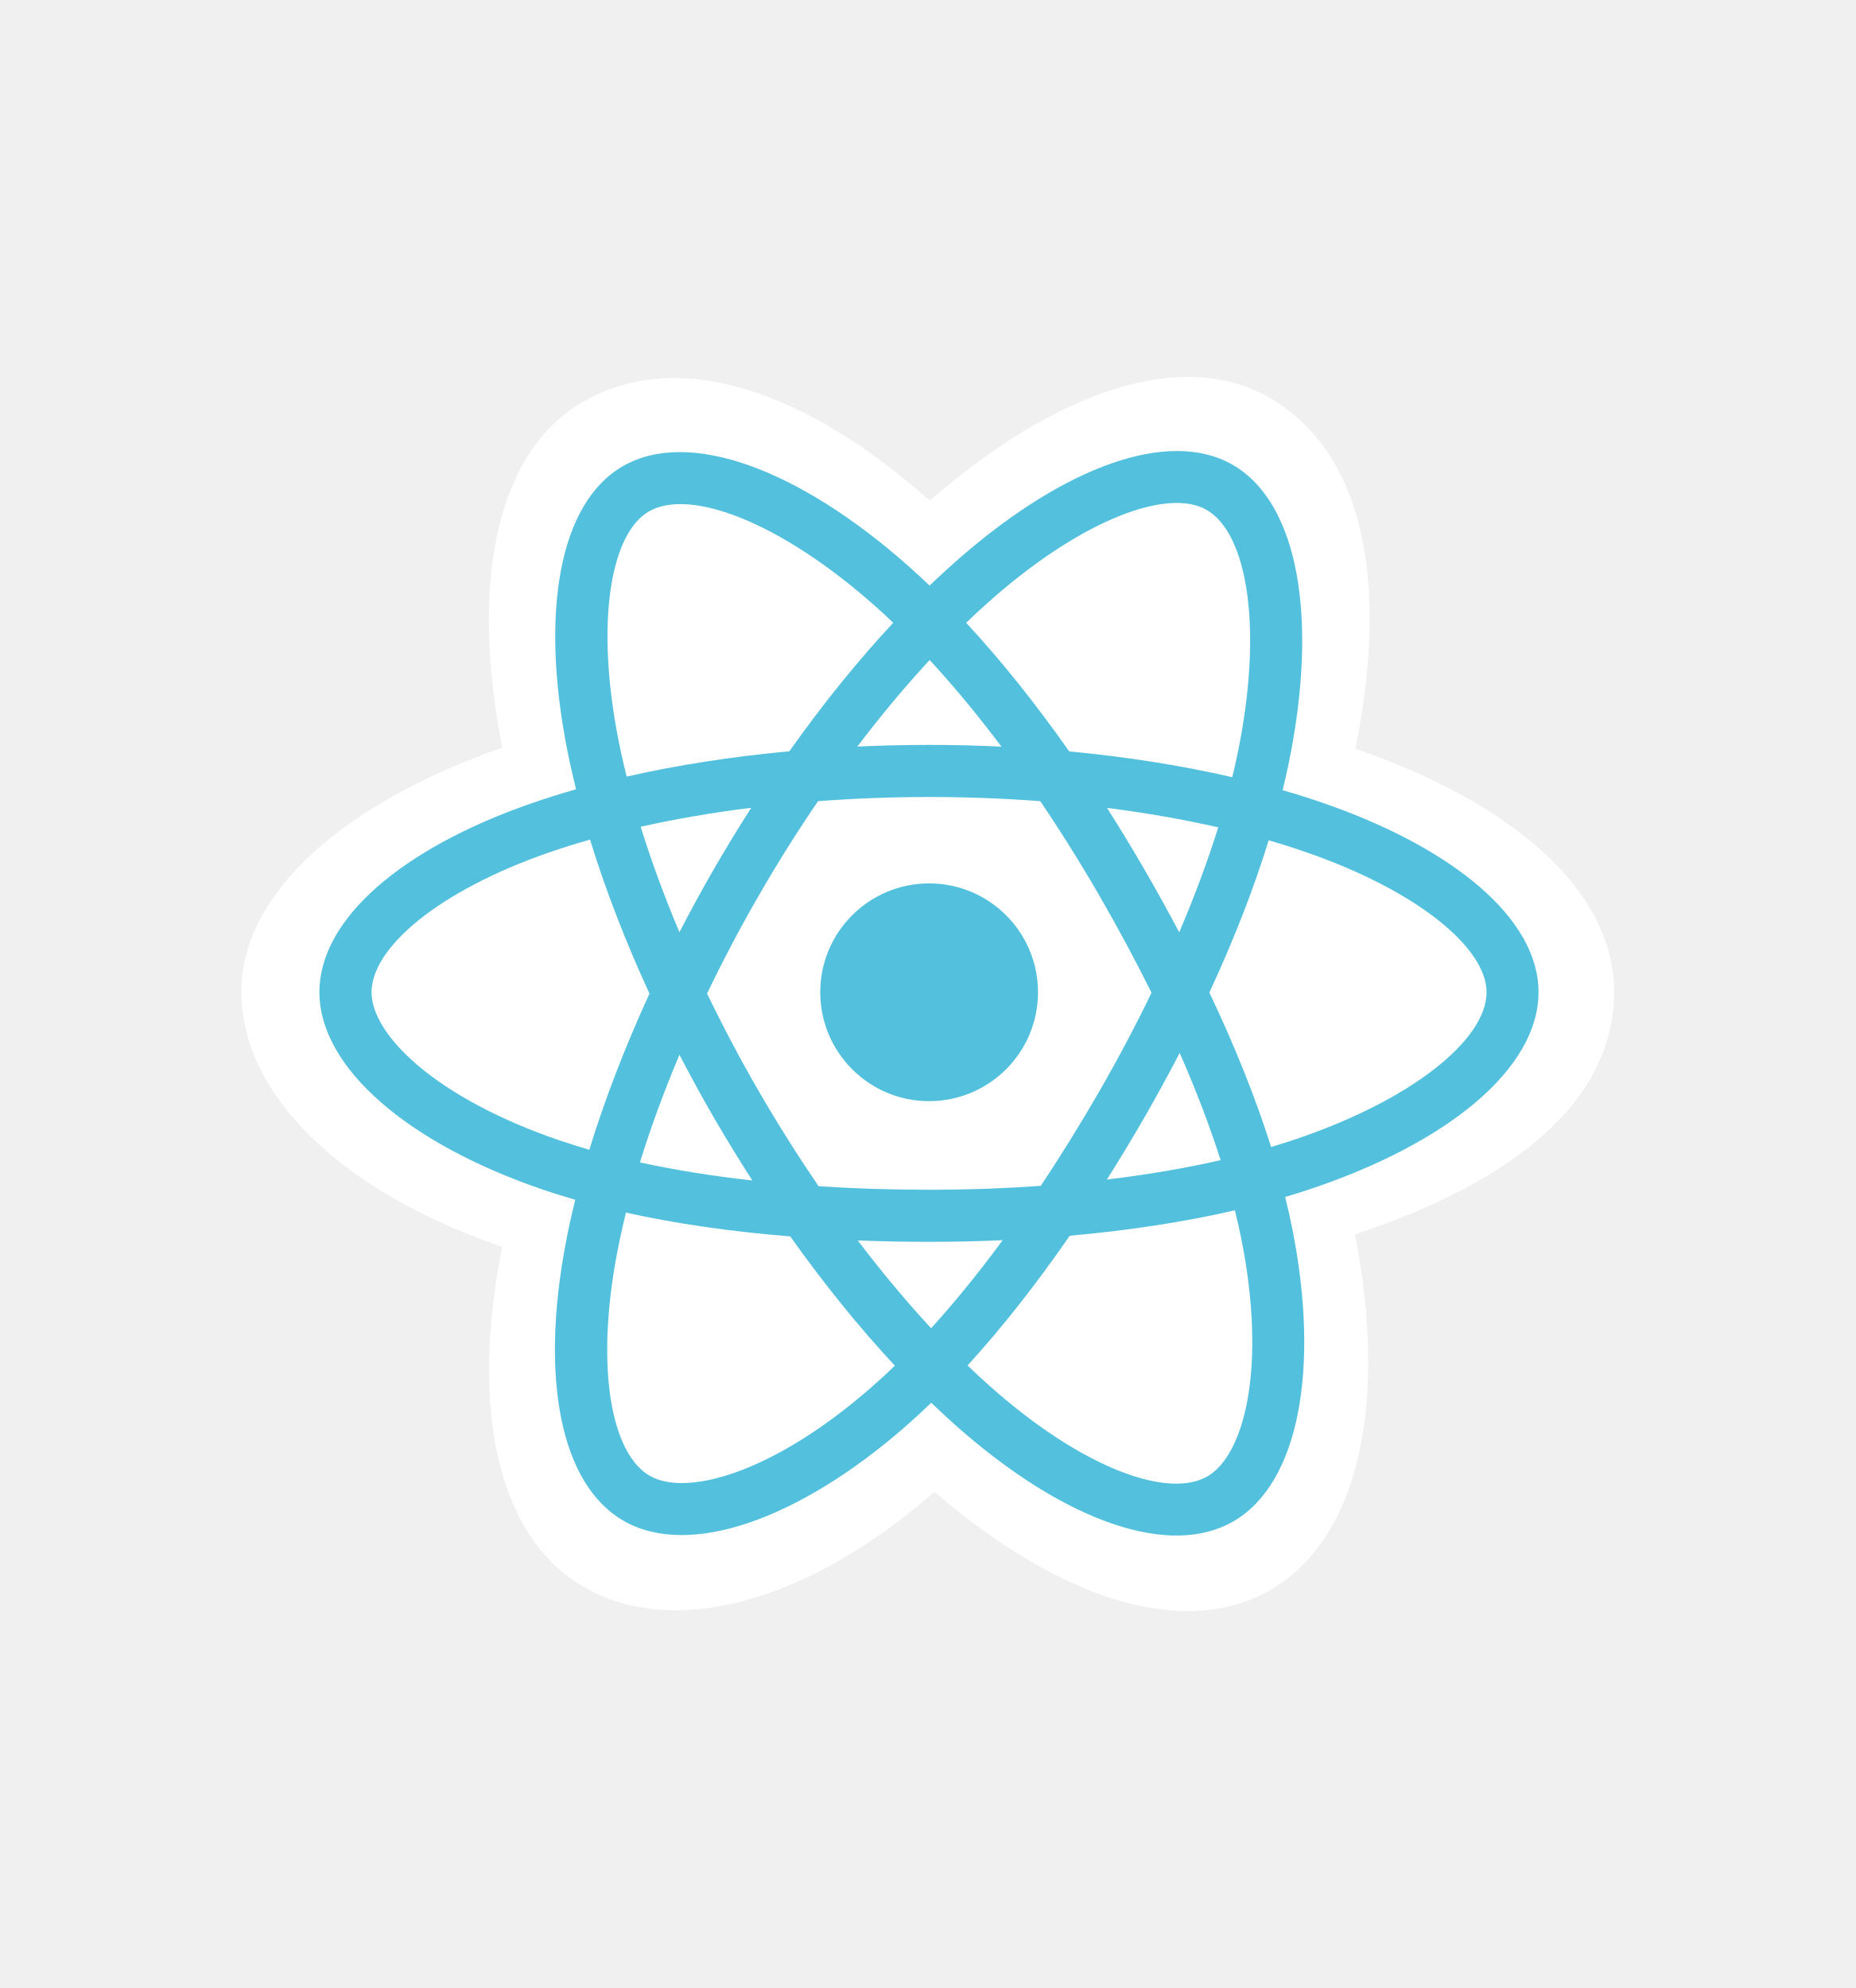
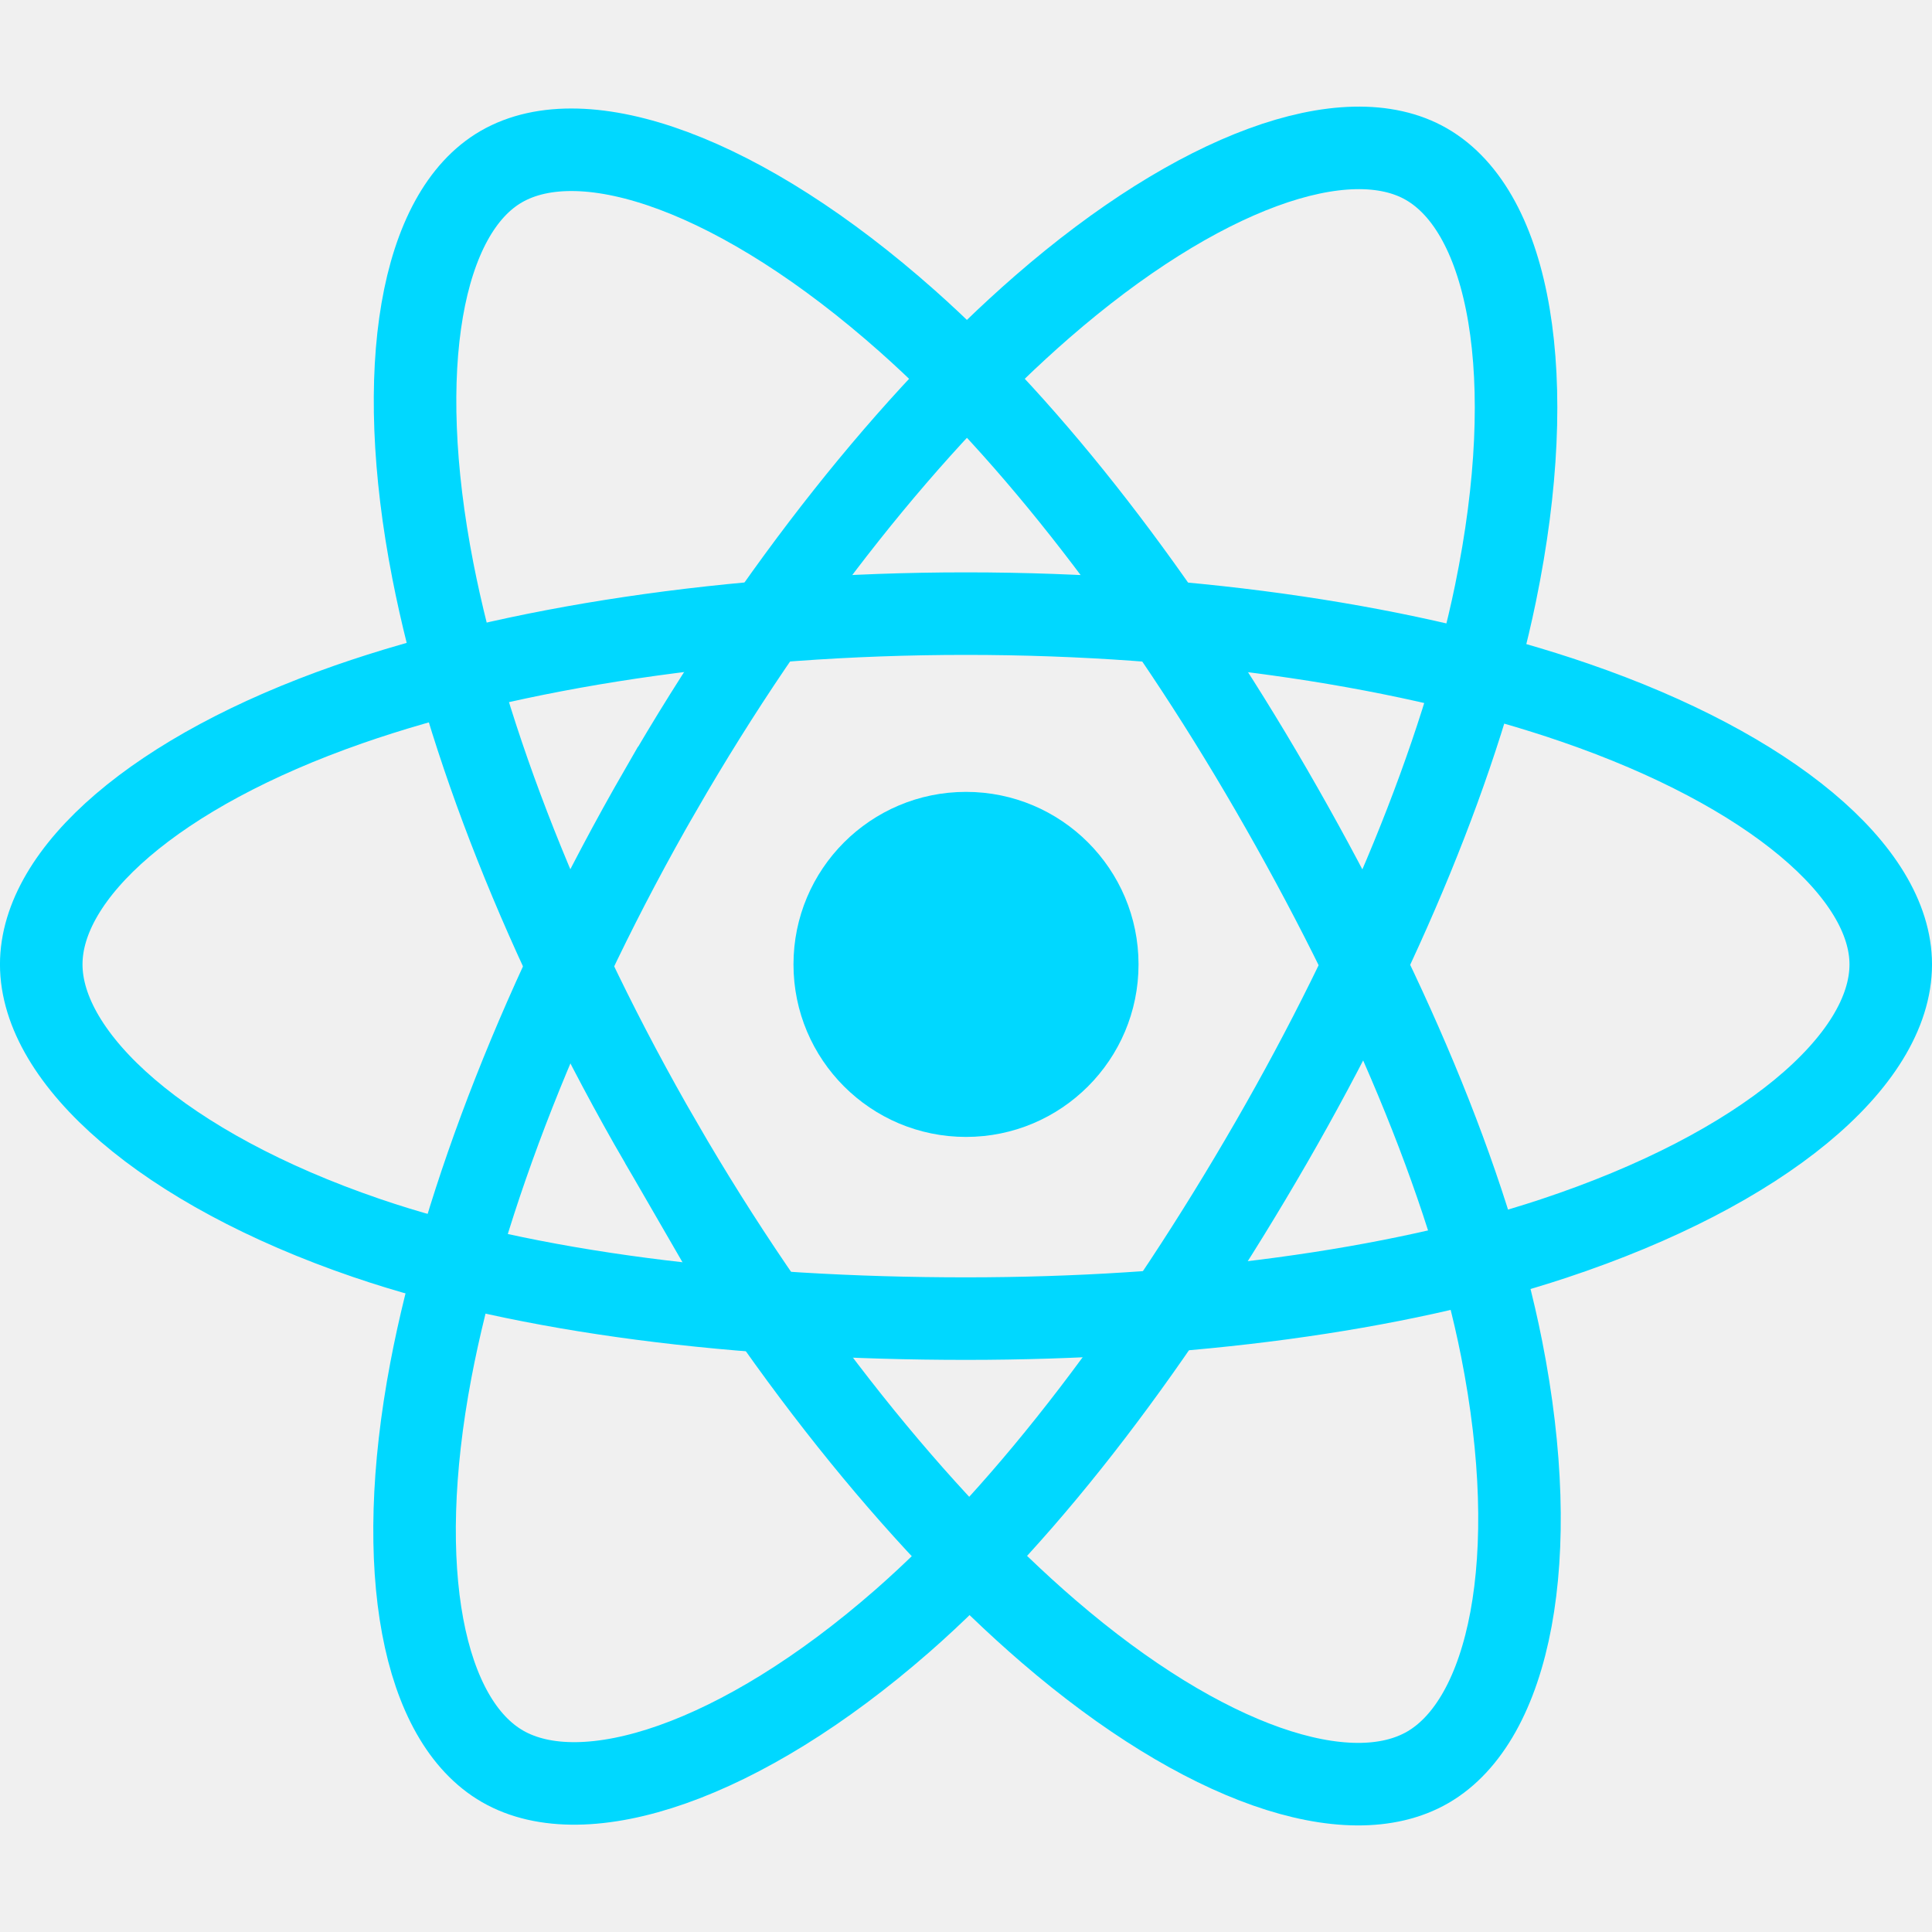
- <svg xmlns="http://www.w3.org/2000/svg" version="1.0" id="Layer_1" x="0px" y="0px" viewBox="0 0 280 300" enable-background="new 0 0 280 300" xml:space="preserve">
-   <g>
- </g>
-   <g>
-     <path fill="#FFFFFF" d="M36.42,149.67c0,15.64,15.28,30.25,39.36,38.48c-4.81,24.21-0.86,43.73,12.32,51.33   c13.55,7.82,33.74,2.41,52.91-14.35c18.68,16.07,37.56,22.4,50.73,14.78c13.54-7.84,17.66-28.68,12.72-53.64   c25.09-8.29,39.12-20.75,39.12-36.6c0-15.28-15.3-28.5-39.06-36.68c5.32-26,0.81-45.04-12.92-52.96   c-13.24-7.63-32.34-0.98-51.29,15.52c-19.72-17.51-38.63-22.85-52.35-14.91c-13.23,7.66-17,27.52-12.17,52.19   C52.51,120.93,36.42,134.45,36.42,149.67z" />
-     <path fill="#53C1DE" d="M199.48,121.11c-1.91-0.66-3.89-1.28-5.92-1.87c0.33-1.37,0.64-2.71,0.91-4.04   c4.48-21.76,1.55-39.29-8.46-45.06c-9.6-5.53-25.29,0.24-41.15,14.03c-1.52,1.33-3.05,2.73-4.58,4.2   c-1.02-0.97-2.03-1.92-3.05-2.82c-16.61-14.75-33.27-20.97-43.27-15.18c-9.59,5.55-12.43,22.03-8.39,42.65   c0.39,1.99,0.85,4.03,1.36,6.09c-2.36,0.67-4.63,1.38-6.81,2.14c-19.48,6.79-31.92,17.43-31.92,28.47   c0,11.4,13.35,22.84,33.64,29.77c1.6,0.55,3.26,1.06,4.97,1.56c-0.56,2.24-1.04,4.43-1.44,6.57c-3.85,20.27-0.84,36.36,8.72,41.87   c9.88,5.7,26.45-0.16,42.6-14.27c1.28-1.12,2.56-2.3,3.84-3.54c1.66,1.6,3.32,3.12,4.97,4.54c15.64,13.45,31.08,18.89,40.63,13.36   c9.87-5.71,13.07-23,8.91-44.03c-0.32-1.61-0.69-3.25-1.1-4.92c1.16-0.34,2.31-0.7,3.42-1.07c21.09-6.99,34.81-18.28,34.81-29.84   C232.19,138.66,219.35,127.95,199.48,121.11L199.48,121.11L199.48,121.11z" />
-     <path fill="#FFFFFF" d="M194.91,172.12c-1.01,0.33-2.04,0.65-3.09,0.97c-2.33-7.37-5.47-15.21-9.32-23.31   c3.67-7.91,6.69-15.64,8.95-22.97c1.88,0.54,3.71,1.12,5.47,1.73c17.02,5.86,27.41,14.53,27.41,21.2   C224.33,156.85,213.12,166.08,194.91,172.12L194.91,172.12L194.91,172.12z M187.35,187.09c1.84,9.3,2.1,17.71,0.88,24.28   c-1.1,5.91-3.3,9.84-6.02,11.42c-5.8,3.36-18.2-1.01-31.57-12.51c-1.53-1.32-3.08-2.73-4.63-4.22   c5.18-5.67,10.36-12.26,15.42-19.58c8.89-0.79,17.3-2.08,24.92-3.84C186.73,184.15,187.06,185.64,187.35,187.09L187.35,187.09   L187.35,187.09z M110.94,222.21c-5.66,2-10.18,2.06-12.9,0.49c-5.8-3.35-8.22-16.27-4.92-33.6c0.38-1.98,0.83-4.02,1.34-6.11   c7.54,1.67,15.88,2.87,24.79,3.59c5.09,7.16,10.42,13.75,15.79,19.51c-1.17,1.13-2.34,2.21-3.51,3.23   C124.4,215.56,117.24,219.99,110.94,222.21L110.94,222.21L110.94,222.21z M84.4,172.08c-8.97-3.07-16.38-7.05-21.46-11.4   c-4.56-3.91-6.87-7.79-6.87-10.94c0-6.7,9.99-15.24,26.64-21.05c2.02-0.7,4.14-1.37,6.33-1.99c2.3,7.49,5.32,15.32,8.97,23.24   c-3.69,8.03-6.75,15.99-9.08,23.57C87.38,173.05,85.86,172.57,84.4,172.08L84.4,172.08L84.4,172.08z M93.3,111.52   c-3.46-17.67-1.16-31,4.62-34.34c6.15-3.56,19.76,1.52,34.11,14.25c0.92,0.81,1.84,1.67,2.76,2.55   c-5.35,5.74-10.63,12.27-15.67,19.39c-8.65,0.8-16.93,2.09-24.55,3.82C94.08,115.26,93.66,113.37,93.3,111.52L93.3,111.52   L93.3,111.52z M172.65,131.12c-1.82-3.14-3.69-6.21-5.59-9.2c5.87,0.74,11.49,1.73,16.78,2.93c-1.59,5.08-3.56,10.39-5.89,15.84   C176.28,137.52,174.51,134.33,172.65,131.12L172.65,131.12L172.65,131.12z M140.29,99.6c3.63,3.93,7.26,8.31,10.83,13.07   c-3.6-0.17-7.24-0.26-10.91-0.26c-3.64,0-7.25,0.09-10.83,0.25C132.95,107.95,136.61,103.57,140.29,99.6L140.29,99.6L140.29,99.6z    M107.72,131.17c-1.82,3.15-3.55,6.33-5.19,9.51c-2.29-5.43-4.25-10.77-5.85-15.92c5.25-1.17,10.85-2.14,16.68-2.86   C111.43,124.92,109.55,128.01,107.72,131.17L107.72,131.17L107.72,131.17z M113.53,178.14c-6.03-0.67-11.71-1.58-16.96-2.73   c1.62-5.25,3.63-10.7,5.96-16.24c1.65,3.18,3.39,6.36,5.22,9.52h0C109.62,171.91,111.55,175.06,113.53,178.14L113.53,178.14   L113.53,178.14z M140.51,200.44c-3.72-4.02-7.44-8.46-11.07-13.25c3.52,0.14,7.11,0.21,10.76,0.21c3.75,0,7.46-0.08,11.11-0.25   C147.73,192.02,144.11,196.47,140.51,200.44L140.51,200.44L140.51,200.44z M178.02,158.89c2.46,5.6,4.53,11.03,6.18,16.18   c-5.33,1.22-11.09,2.2-17.16,2.93c1.91-3.03,3.8-6.15,5.65-9.36C174.56,165.39,176.34,162.13,178.02,158.89L178.02,158.89   L178.02,158.89z M165.88,164.71c-2.88,4.99-5.83,9.75-8.83,14.24c-5.46,0.39-11.1,0.59-16.85,0.59c-5.73,0-11.29-0.18-16.66-0.53   c-3.12-4.55-6.13-9.33-8.99-14.26h0c-2.85-4.92-5.47-9.89-7.85-14.82c2.38-4.95,4.99-9.92,7.83-14.83l0,0   c2.84-4.93,5.83-9.68,8.92-14.2c5.47-0.41,11.08-0.63,16.75-0.63h0c5.7,0,11.31,0.22,16.78,0.63c3.04,4.49,6.01,9.23,8.86,14.15   c2.88,4.98,5.53,9.92,7.93,14.76C171.39,154.74,168.75,159.73,165.88,164.71L165.88,164.71L165.88,164.71z M182.09,76.95   c6.16,3.55,8.56,17.88,4.69,36.67c-0.25,1.2-0.52,2.42-0.83,3.66c-7.63-1.76-15.92-3.07-24.6-3.89   c-5.06-7.2-10.29-13.74-15.55-19.41c1.41-1.36,2.83-2.66,4.23-3.88C163.61,78.28,176.31,73.61,182.09,76.95L182.09,76.95   L182.09,76.95z" />
-     <path fill="#53C1DE" d="M140.21,133.31c9.07,0,16.43,7.35,16.43,16.43c0,9.07-7.36,16.43-16.43,16.43   c-9.07,0-16.43-7.36-16.43-16.43C123.78,140.67,131.13,133.31,140.21,133.31" />
+ <svg xmlns="http://www.w3.org/2000/svg" width="64" height="64" viewBox="0 0 32 32">
+   <g transform="matrix(.05696 0 0 .05696 .647744 2.43826)" fill="none" fill-rule="evenodd">
+     <circle r="50.167" cy="237.628" cx="269.529" fill="#00d8ff" />
+     <g stroke="#00d8ff" stroke-width="24">
+       <path d="M269.53 135.628c67.356 0 129.928 9.665 177.107 25.907 56.844 19.57 91.794 49.233 91.794 76.093 0 27.99-37.04 59.503-98.083 79.728-46.15 15.29-106.88 23.272-170.818 23.272-65.554 0-127.63-7.492-174.3-23.44-59.046-20.182-94.61-52.103-94.61-79.56 0-26.642 33.37-56.076 89.415-75.616 47.355-16.51 111.472-26.384 179.486-26.384z" />
+       <path d="M180.736 186.922c33.65-58.348 73.28-107.724 110.92-140.48C337.006 6.976 380.163-8.48 403.43 4.937c24.248 13.983 33.042 61.814 20.067 124.796-9.8 47.618-33.234 104.212-65.176 159.6-32.75 56.788-70.25 106.82-107.377 139.272-46.98 41.068-92.4 55.93-116.185 42.213-23.08-13.3-31.906-56.92-20.834-115.233 9.355-49.27 32.832-109.745 66.8-168.664z" />
+       <path d="M180.82 289.482C147.075 231.2 124.1 172.195 114.51 123.227c-11.544-59-3.382-104.11 19.864-117.566 24.224-14.024 70.055 2.244 118.14 44.94 36.356 32.28 73.688 80.837 105.723 136.173 32.844 56.733 57.46 114.21 67.036 162.582 12.117 61.213 2.31 107.984-21.453 121.74-23.057 13.348-65.25-.784-110.24-39.5-38.013-32.71-78.682-83.253-112.76-142.115z" />
+     </g>
  </g>
</svg>
